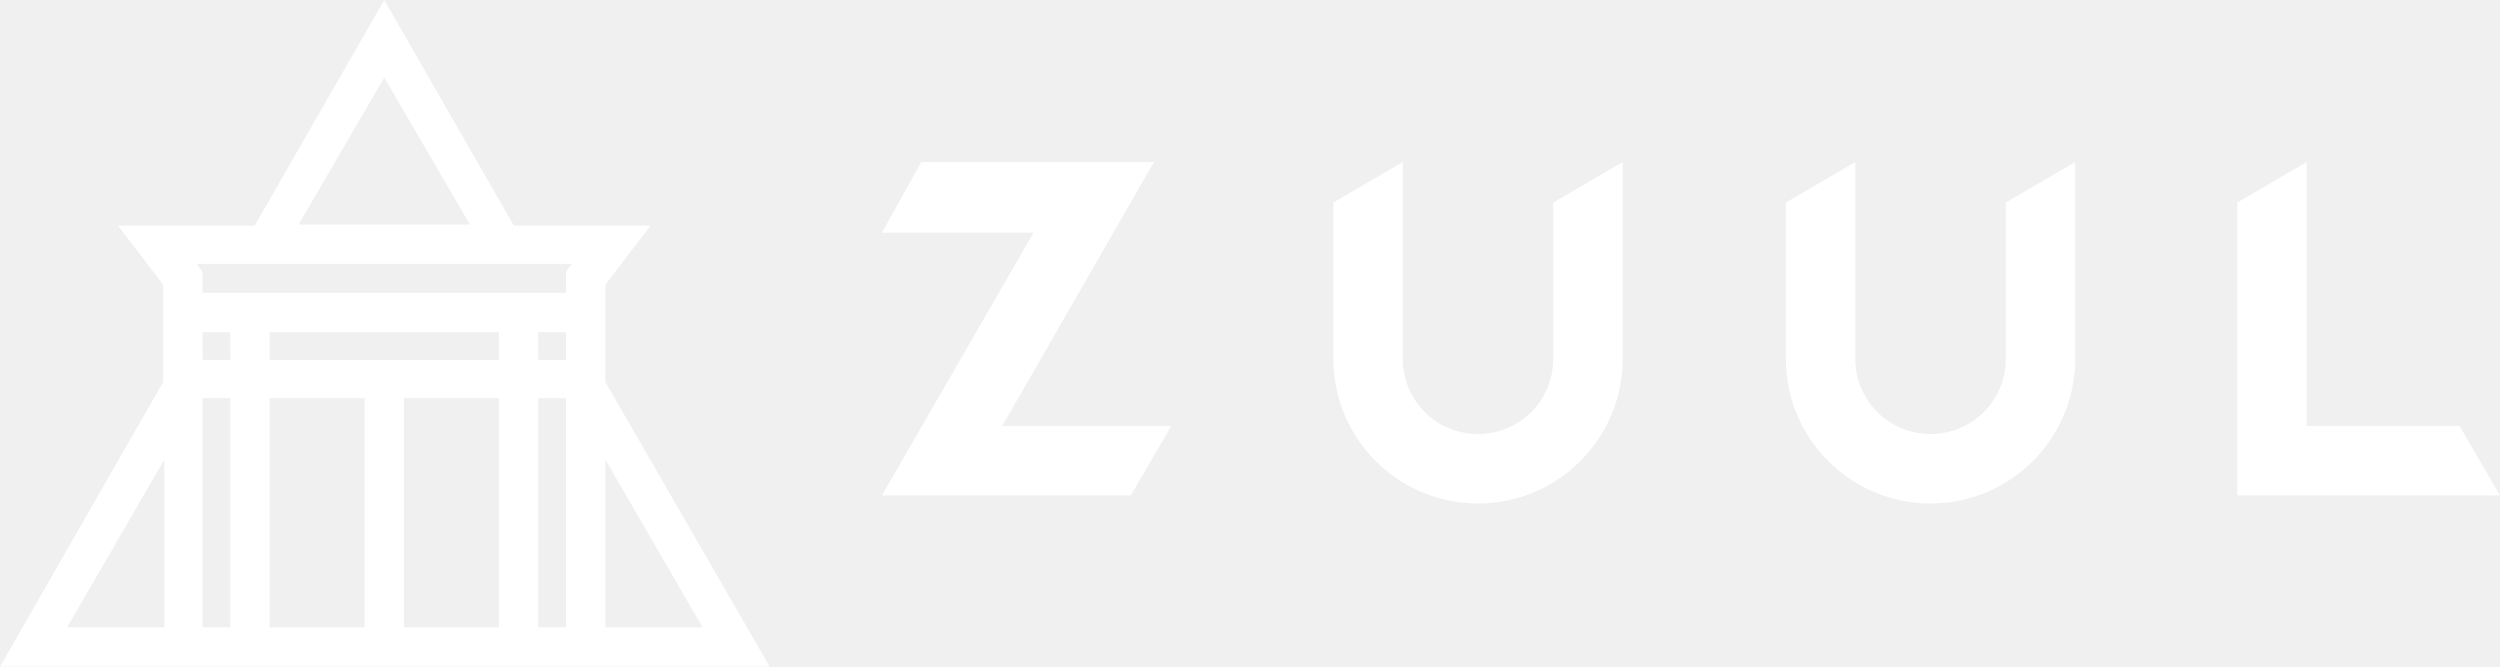
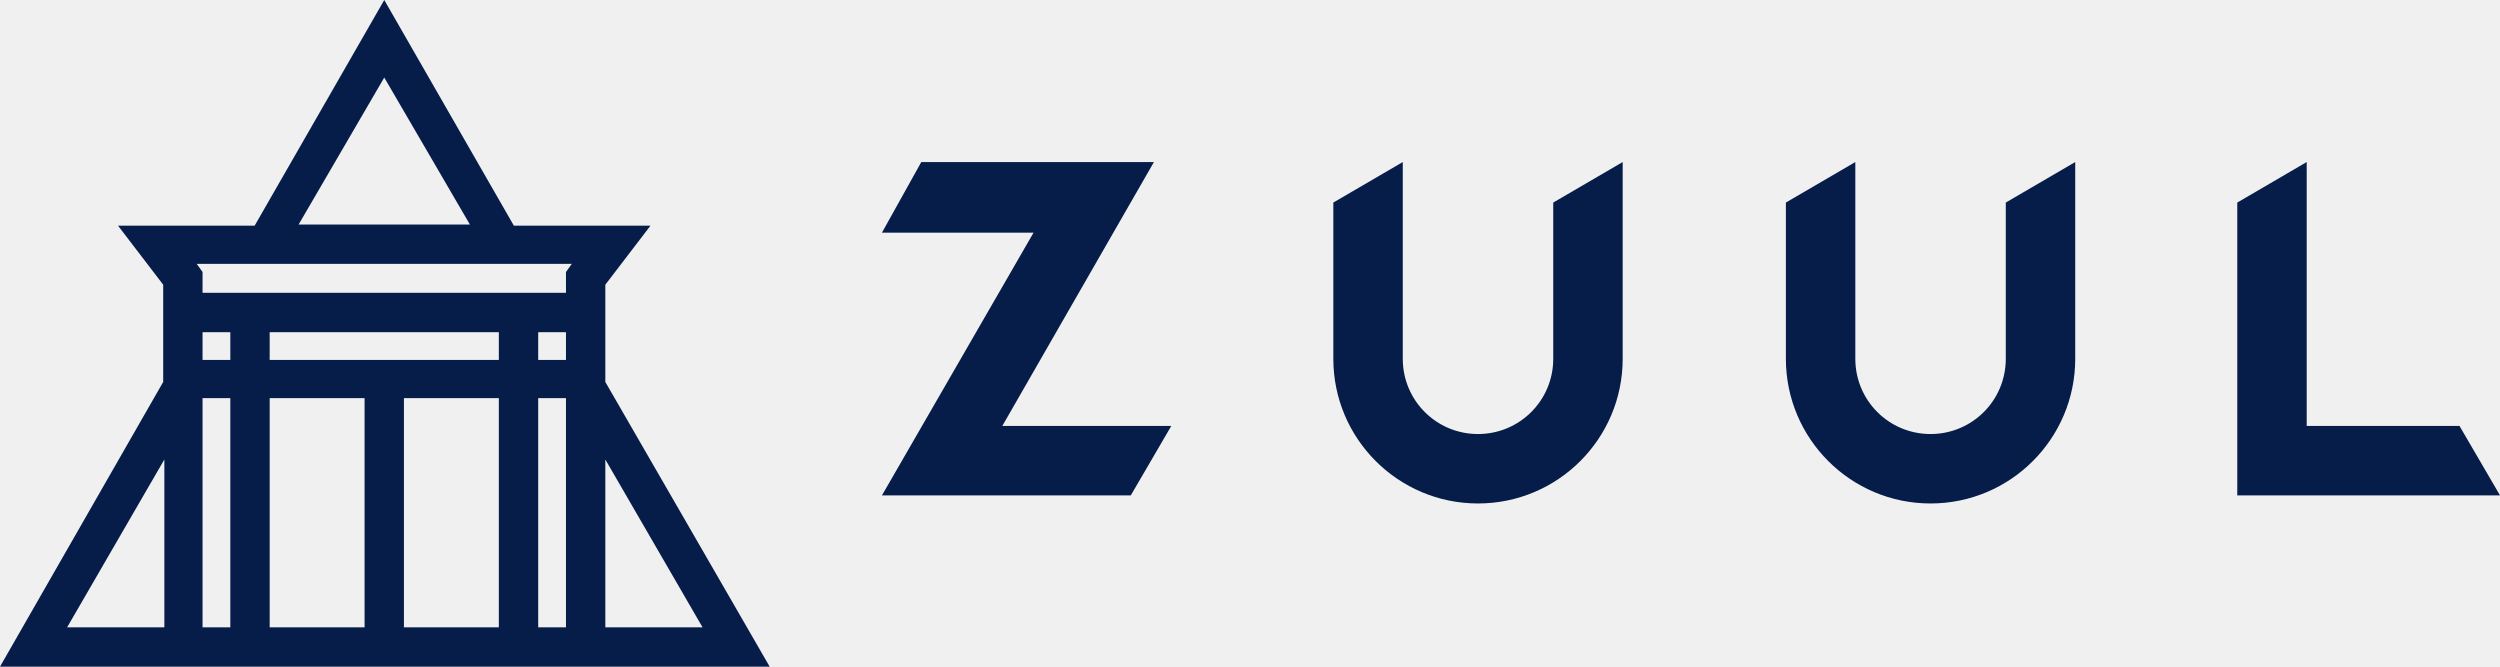
<svg xmlns="http://www.w3.org/2000/svg" version="1.1" id="Layer_1" x="0px" y="0px" viewBox="0 0 1999.999 533.333" xml:space="preserve" width="1999.999" height="533.333">
  <defs id="defs1644" />
  <style type="text/css" id="style1625">
	.st0{fill:#071D49;}
</style>
-   <g id="g1639" transform="matrix(9.259253,0,0,9.259253,-316.6665,-399.9998)" style="fill:#ffffff;fill-opacity:1">
-     <path class="st0" d="m 34.2,100.8 h 66.5 L 86.5,76.2 v -8.4 l 3.9,-5.1 H 78.6 L 67.4,43.2 56.2,62.7 H 44.4 l 3.9,5.1 v 8.4 z M 48.4,97.4 H 40 l 8.4,-14.5 z m 5.7,0 H 51.7 V 77.6 h 2.4 z m 0,-23.1 h -2.4 v -2.4 h 2.4 z M 65.7,97.4 H 57.5 V 77.6 h 8.2 z m 11.6,0 H 69.1 V 77.6 h 8.2 z m 0,-23.1 H 57.5 v -2.4 h 19.8 z m 5.8,23.1 H 80.7 V 77.6 h 2.4 z m 0,-23.1 h -2.4 v -2.4 h 2.4 z m 3.4,8.6 8.4,14.5 h -8.4 z m -19.1,-33 7.4,12.7 H 60 Z M 83.6,66 83.1,66.7 v 1.8 H 51.7 V 66.7 L 51.2,66 Z" id="path1627" style="fill:#ffffff;fill-opacity:1" />
-     <g id="g1637" style="fill:#ffffff;fill-opacity:1">
-       <polygon class="st0" points="227.5,86 250.2,86 246.7,80 233.5,80 233.5,57.2 227.5,60.7 " id="polygon1629" style="fill:#ffffff;fill-opacity:1" />
-       <path class="st0" d="m 207.5,74.2 v 0 0 c 0,3.6 -2.9,6.5 -6.5,6.5 -3.6,0 -6.5,-2.9 -6.5,-6.5 v 0 0 -17 l -6,3.5 v 13.5 0 c 0,6.9 5.6,12.5 12.5,12.5 6.9,0 12.5,-5.6 12.5,-12.5 v 0 -17 l -6,3.5 z" id="path1631" style="fill:#ffffff;fill-opacity:1" />
-       <path class="st0" d="m 168.4,74.2 v 0 0 c 0,3.6 -2.9,6.5 -6.5,6.5 -3.6,0 -6.5,-2.9 -6.5,-6.5 v 0 0 -17 l -6,3.5 v 13.5 0 c 0,6.9 5.6,12.5 12.5,12.5 6.9,0 12.5,-5.6 12.5,-12.5 v 0 -17 l -6,3.5 z" id="path1633" style="fill:#ffffff;fill-opacity:1" />
-       <polygon class="st0" points="110.4,86 131.9,86 135.4,80 120.8,80 133.9,57.2 113.8,57.2 110.4,63.3 123.5,63.3 " id="polygon1635" style="fill:#ffffff;fill-opacity:1" />
+   <g id="g1639" transform="matrix(9.259253,0,0,9.259253,-316.6665,-399.9998)">
+     <path class="st0" d="m 34.2,100.8 h 66.5 L 86.5,76.2 v -8.4 l 3.9,-5.1 H 78.6 L 67.4,43.2 56.2,62.7 H 44.4 l 3.9,5.1 v 8.4 z M 48.4,97.4 H 40 l 8.4,-14.5 z m 5.7,0 H 51.7 V 77.6 h 2.4 z m 0,-23.1 h -2.4 v -2.4 h 2.4 z M 65.7,97.4 H 57.5 V 77.6 h 8.2 z m 11.6,0 H 69.1 V 77.6 h 8.2 z m 0,-23.1 H 57.5 v -2.4 h 19.8 z m 5.8,23.1 H 80.7 V 77.6 h 2.4 z m 0,-23.1 h -2.4 v -2.4 h 2.4 z m 3.4,8.6 8.4,14.5 h -8.4 z m -19.1,-33 7.4,12.7 H 60 Z M 83.6,66 83.1,66.7 v 1.8 H 51.7 V 66.7 L 51.2,66 Z" id="path1627" />
+     <g id="g1637">
+       <polygon class="st0" points="227.5,86 250.2,86 246.7,80 233.5,80 233.5,57.2 227.5,60.7 " id="polygon1629" />
+       <path class="st0" d="m 207.5,74.2 v 0 0 c 0,3.6 -2.9,6.5 -6.5,6.5 -3.6,0 -6.5,-2.9 -6.5,-6.5 v 0 0 -17 l -6,3.5 v 13.5 0 c 0,6.9 5.6,12.5 12.5,12.5 6.9,0 12.5,-5.6 12.5,-12.5 v 0 -17 l -6,3.5 z" id="path1631" />
+       <path class="st0" d="m 168.4,74.2 v 0 0 c 0,3.6 -2.9,6.5 -6.5,6.5 -3.6,0 -6.5,-2.9 -6.5,-6.5 v 0 0 -17 l -6,3.5 v 13.5 0 c 0,6.9 5.6,12.5 12.5,12.5 6.9,0 12.5,-5.6 12.5,-12.5 v 0 -17 l -6,3.5 z" id="path1633" />
+       <polygon class="st0" points="110.4,86 131.9,86 135.4,80 120.8,80 133.9,57.2 113.8,57.2 110.4,63.3 123.5,63.3 " id="polygon1635" />
    </g>
  </g>
</svg>
